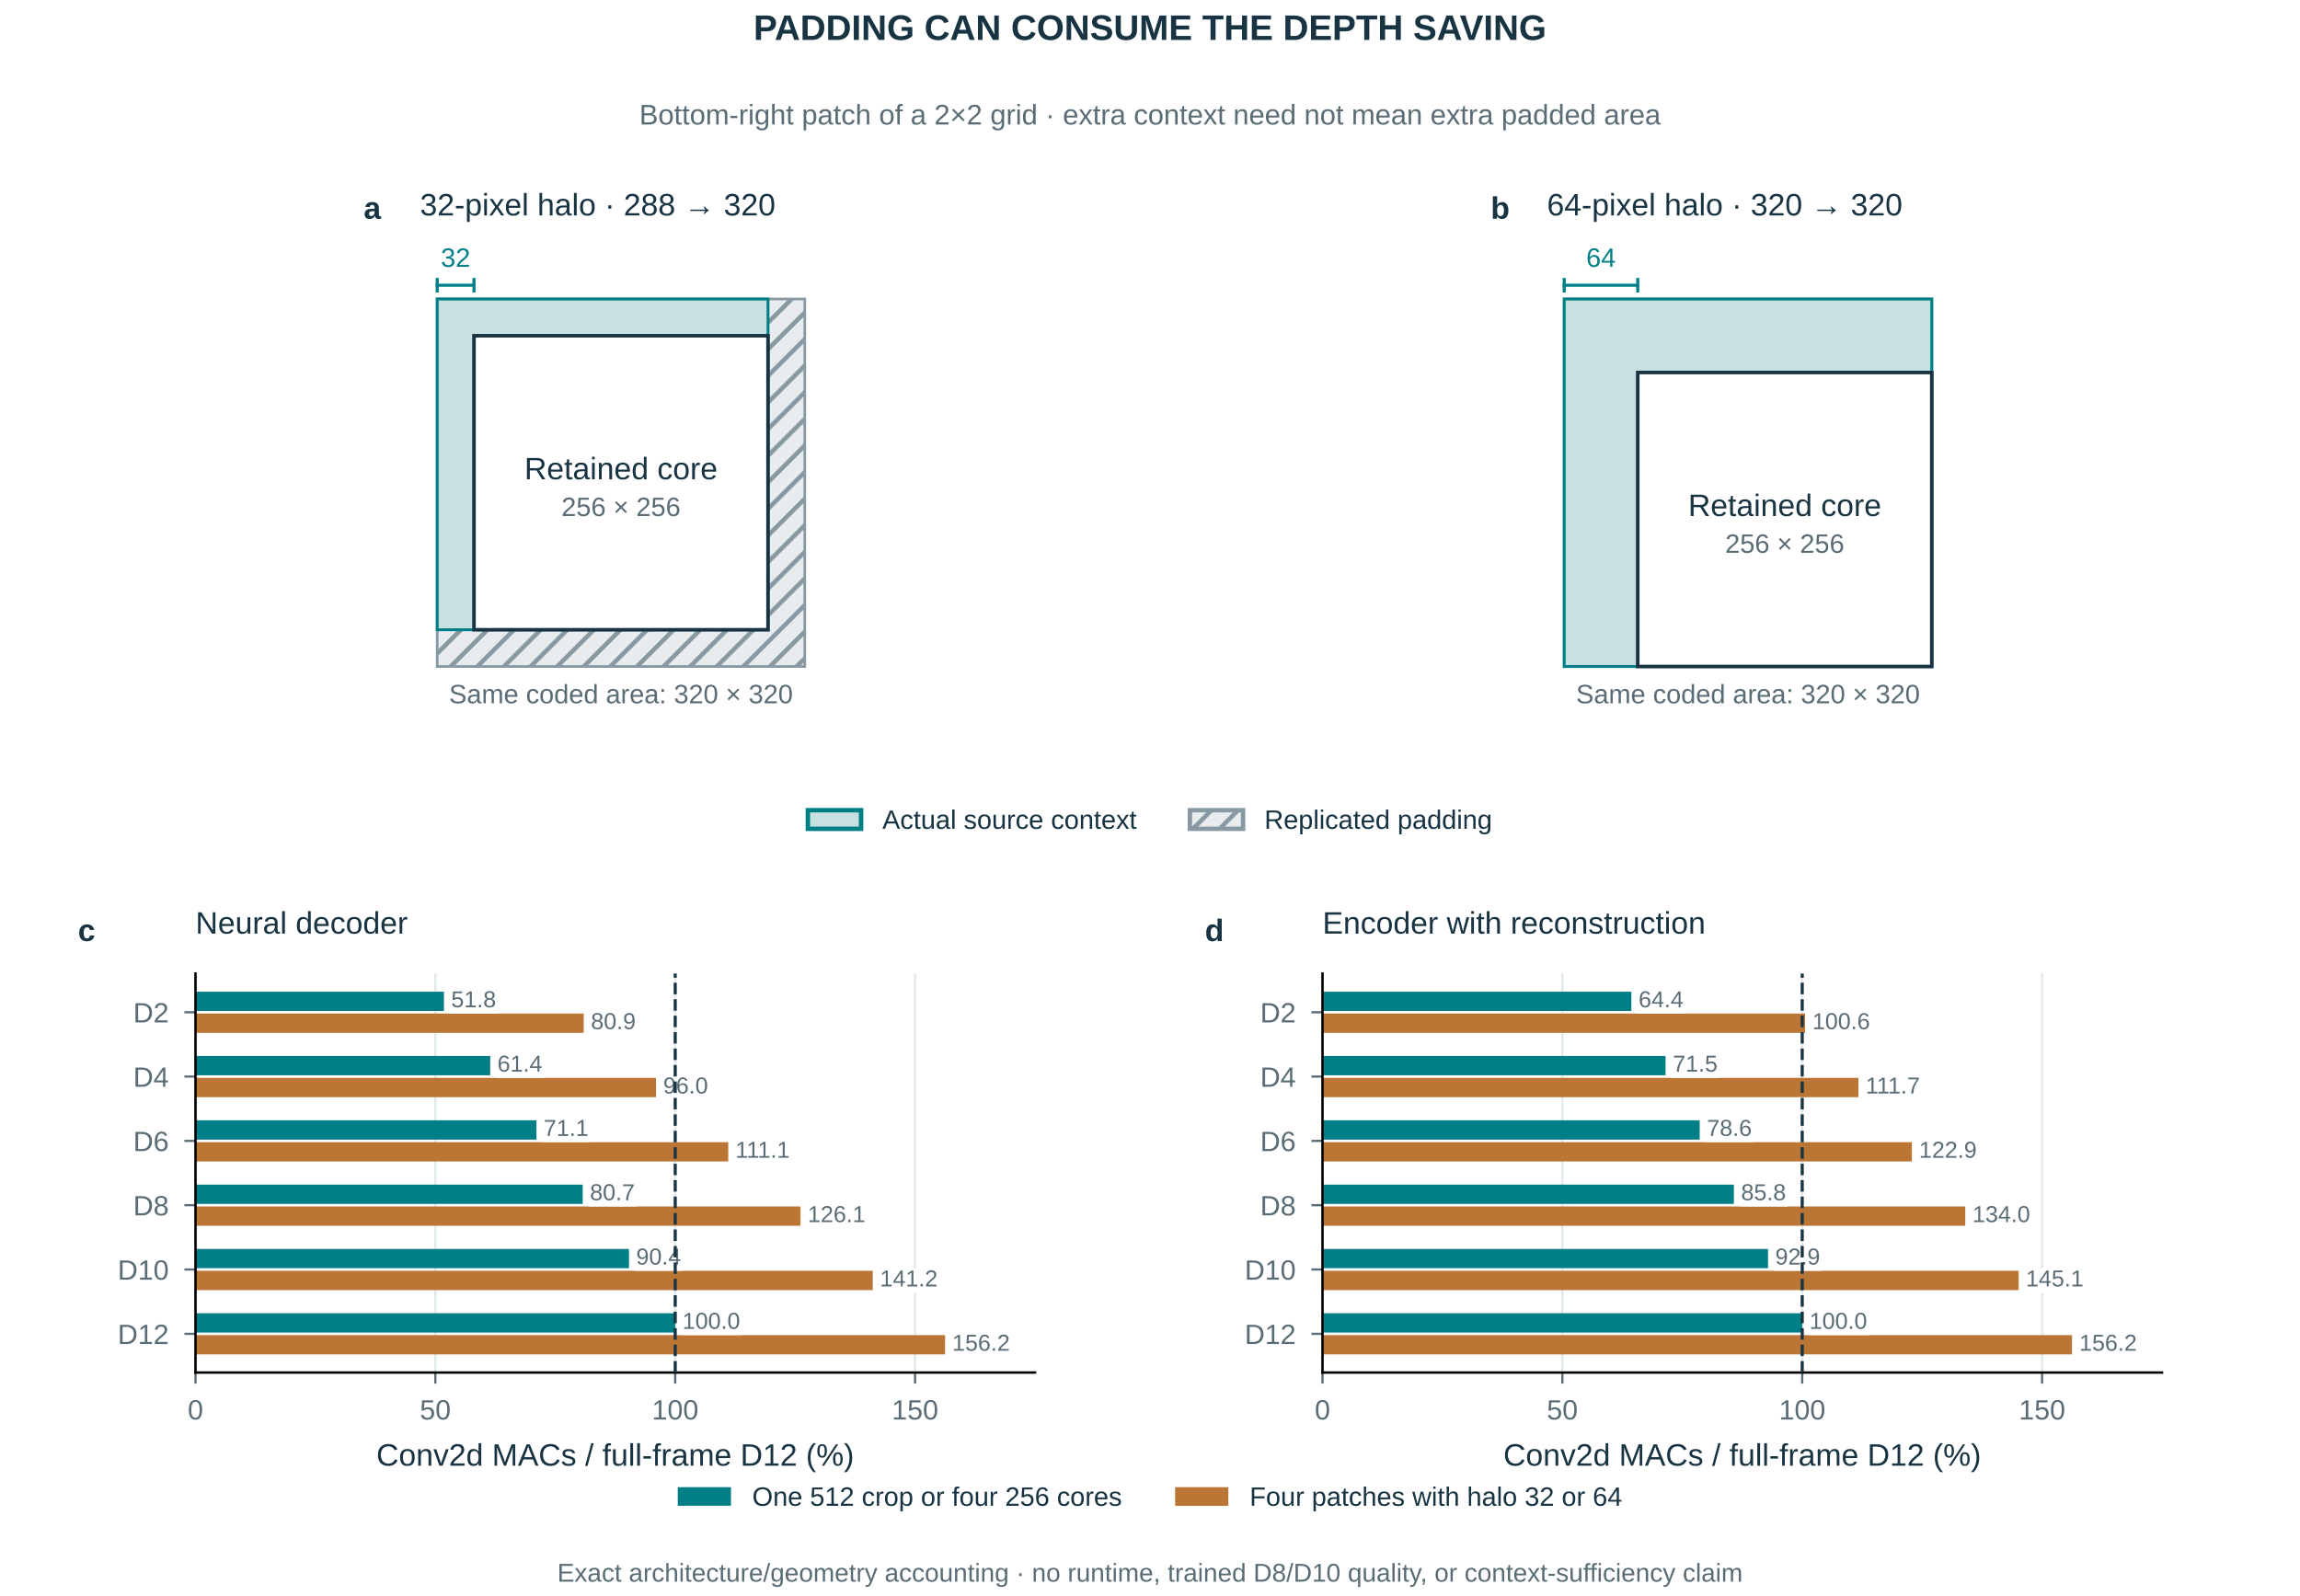
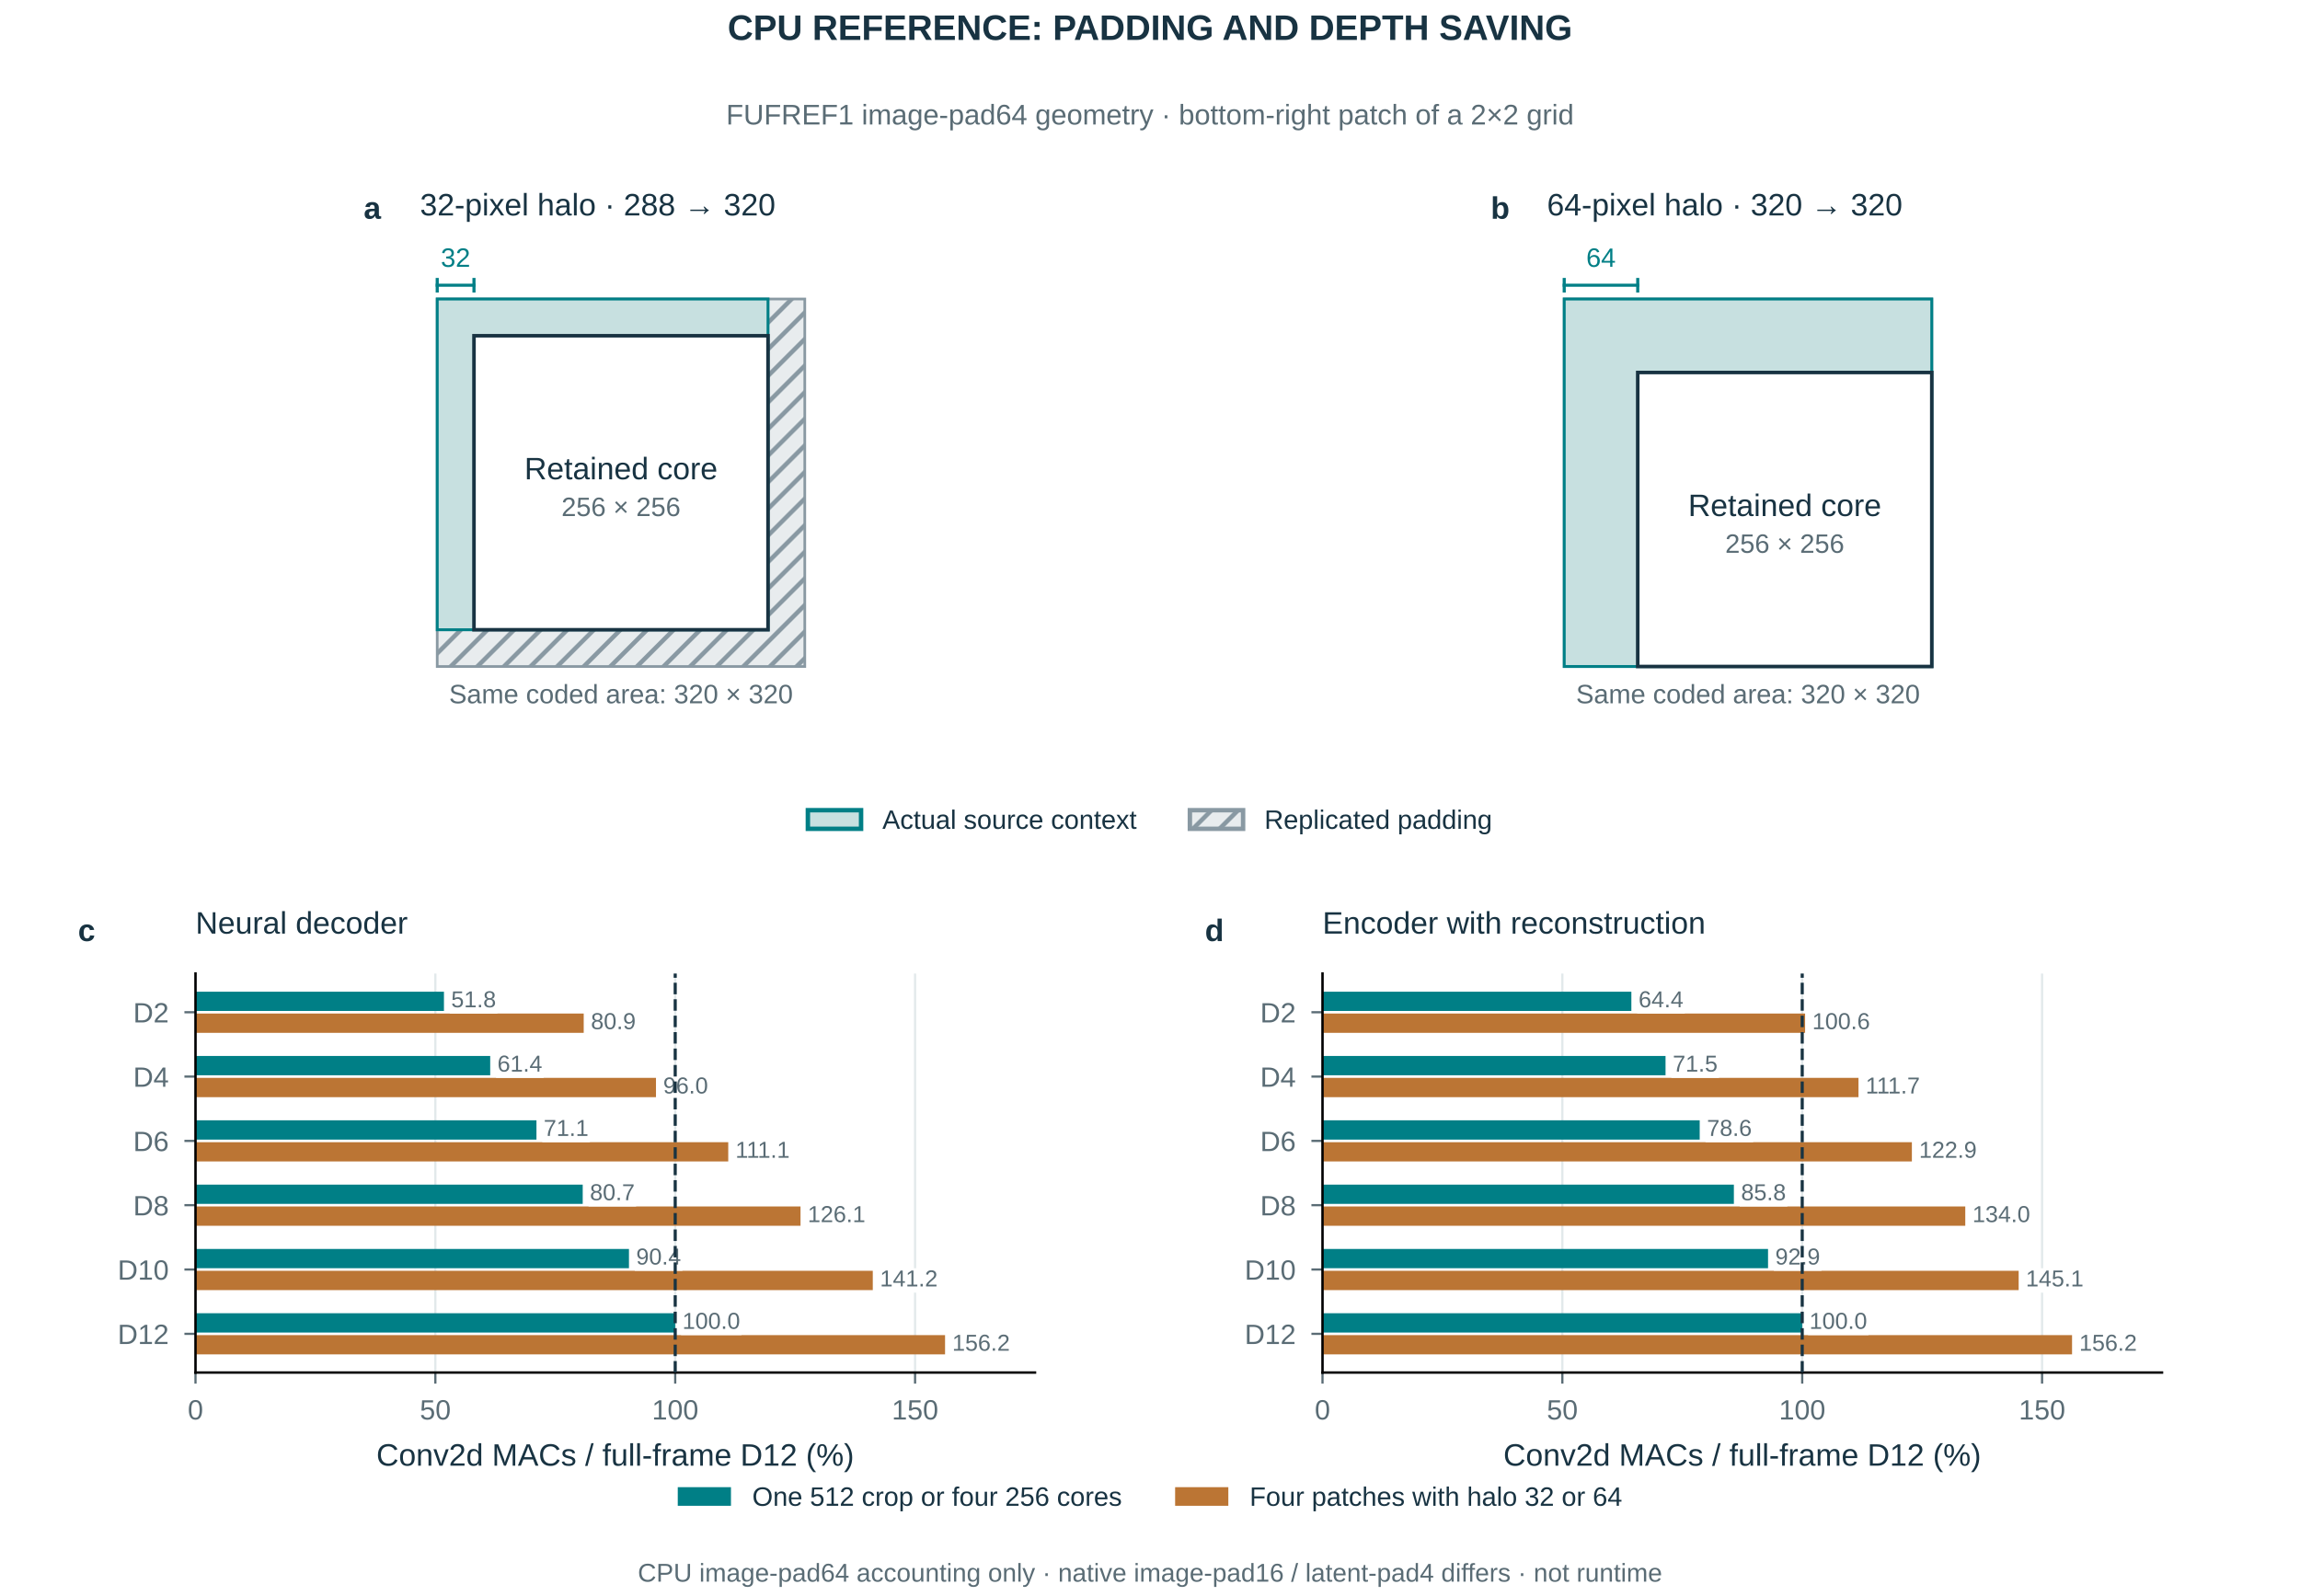
<svg xmlns="http://www.w3.org/2000/svg" xmlns:xlink="http://www.w3.org/1999/xlink" width="518.74pt" height="360pt" viewBox="0 0 518.74 360" version="1.1">
  <defs>
    <style type="text/css">*{stroke-linejoin: round; stroke-linecap: butt}</style>
  </defs>
  <g id="figure_1">
    <g id="patch_1">
      <path d="M 0 360 L 518.74 360 L 518.74 0 L 0 0 z " style="fill: #ffffff" />
    </g>
    <g id="axes_1">
      <g id="patch_2">
        <path d="M 98.611 67.444 L 181.509 67.444 L 181.509 150.342 L 98.611 150.342 z " clip-path="url(#p739fbbf6c6)" style="fill: url(#h8e0ab46261); stroke: #8999a3; stroke-width: 0.6; stroke-linejoin: miter" />
      </g>
      <g id="patch_3">
        <path d="M 98.611 67.444 L 173.219 67.444 L 173.219 142.053 L 98.611 142.053 z " clip-path="url(#p739fbbf6c6)" style="fill: #c7e0e0; stroke: #007f86; stroke-width: 0.65; stroke-linejoin: miter" />
      </g>
      <g id="patch_4">
        <path d="M 106.901 75.734 L 173.219 75.734 L 173.219 142.053 L 106.901 142.053 z " clip-path="url(#p739fbbf6c6)" style="fill: #ffffff; stroke: #183342; stroke-width: 0.8; stroke-linejoin: miter" />
      </g>
      <g id="line2d_1">
        <path d="M 98.611 64.335 L 106.901 64.335 " clip-path="url(#p739fbbf6c6)" style="fill: none; stroke: #007f86; stroke-width: 0.7; stroke-linecap: square" />
      </g>
      <g id="line2d_2">
        <path d="M 98.611 63.04 L 98.611 65.631 " clip-path="url(#p739fbbf6c6)" style="fill: none; stroke: #007f86; stroke-width: 0.7; stroke-linecap: square" />
      </g>
      <g id="line2d_3">
        <path d="M 106.901 63.04 L 106.901 65.631 " clip-path="url(#p739fbbf6c6)" style="fill: none; stroke: #007f86; stroke-width: 0.7; stroke-linecap: square" />
      </g>
      <g id="text_1">
        <text style="font-weight: 700; font-size: 7px; font-family: 'Liberation Sans'; text-anchor: start; fill: #183342" x="82.031" y="49.341" transform="rotate(-0 82.03106 49.34085)">a</text>
      </g>
      <g id="text_2">
        <text style="font-size: 7px; font-family: 'Liberation Sans'; text-anchor: middle; fill: #183342" x="140.06" y="108.114" transform="rotate(-0 140.0598 108.1143)">Retained core</text>
      </g>
      <g id="text_3">
        <text style="font-size: 6px; font-family: 'Liberation Sans'; text-anchor: middle; fill: #5a6c75" x="140.06" y="116.404" transform="rotate(-0 140.0598 116.4043)">256 × 256</text>
      </g>
      <g id="text_4">
        <text style="font-size: 6px; font-family: 'Liberation Sans'; text-anchor: middle; fill: #007f86" x="102.756" y="60.191" transform="rotate(-0 102.7556 60.19057)">32</text>
      </g>
      <g id="text_5">
        <text style="font-size: 6px; font-family: 'Liberation Sans'; text-anchor: middle; fill: #5a6c75" x="140.06" y="158.632" transform="rotate(-0 140.0598 158.6323)">Same coded area: 320 × 320</text>
      </g>
      <g id="text_6">
        <text style="font-size: 7px; font-family: 'Liberation Sans'; text-anchor: start; fill: #183342" x="94.725" y="48.6" transform="rotate(-0 94.72486 48.6)">32-pixel halo · 288 → 320</text>
      </g>
    </g>
    <g id="axes_2">
      <g id="patch_5">
        <path d="M 352.793 67.444 L 435.692 67.444 L 435.692 150.342 L 352.793 150.342 z " clip-path="url(#p54e9cb7dd2)" style="fill: url(#h8e0ab46261); stroke: #8999a3; stroke-width: 0.6; stroke-linejoin: miter" />
      </g>
      <g id="patch_6">
        <path d="M 352.793 67.444 L 435.692 67.444 L 435.692 150.342 L 352.793 150.342 z " clip-path="url(#p54e9cb7dd2)" style="fill: #c7e0e0; stroke: #007f86; stroke-width: 0.65; stroke-linejoin: miter" />
      </g>
      <g id="patch_7">
        <path d="M 369.373 84.024 L 435.692 84.024 L 435.692 150.342 L 369.373 150.342 z " clip-path="url(#p54e9cb7dd2)" style="fill: #ffffff; stroke: #183342; stroke-width: 0.8; stroke-linejoin: miter" />
      </g>
      <g id="line2d_4">
        <path d="M 352.793 64.335 L 369.373 64.335 " clip-path="url(#p54e9cb7dd2)" style="fill: none; stroke: #007f86; stroke-width: 0.7; stroke-linecap: square" />
      </g>
      <g id="line2d_5">
        <path d="M 352.793 63.04 L 352.793 65.631 " clip-path="url(#p54e9cb7dd2)" style="fill: none; stroke: #007f86; stroke-width: 0.7; stroke-linecap: square" />
      </g>
      <g id="line2d_6">
        <path d="M 369.373 63.04 L 369.373 65.631 " clip-path="url(#p54e9cb7dd2)" style="fill: none; stroke: #007f86; stroke-width: 0.7; stroke-linecap: square" />
      </g>
      <g id="text_7">
        <text style="font-weight: 700; font-size: 7px; font-family: 'Liberation Sans'; text-anchor: start; fill: #183342" x="336.214" y="49.341" transform="rotate(-0 336.2137 49.34085)">b</text>
      </g>
      <g id="text_8">
        <text style="font-size: 7px; font-family: 'Liberation Sans'; text-anchor: middle; fill: #183342" x="402.532" y="116.404" transform="rotate(-0 402.5323 116.4041)">Retained core</text>
      </g>
      <g id="text_9">
        <text style="font-size: 6px; font-family: 'Liberation Sans'; text-anchor: middle; fill: #5a6c75" x="402.532" y="124.694" transform="rotate(-0 402.5323 124.6942)">256 × 256</text>
      </g>
      <g id="text_10">
        <text style="font-size: 6px; font-family: 'Liberation Sans'; text-anchor: middle; fill: #007f86" x="361.083" y="60.191" transform="rotate(-0 361.0832 60.19057)">64</text>
      </g>
      <g id="text_11">
        <text style="font-size: 6px; font-family: 'Liberation Sans'; text-anchor: middle; fill: #5a6c75" x="394.243" y="158.632" transform="rotate(-0 394.2425 158.6323)">Same coded area: 320 × 320</text>
      </g>
      <g id="text_12">
        <text style="font-size: 7px; font-family: 'Liberation Sans'; text-anchor: start; fill: #183342" x="348.908" y="48.6" transform="rotate(-0 348.9075 48.6)">64-pixel halo · 320 → 320</text>
      </g>
    </g>
    <g id="axes_3">
      <g id="patch_8">
        <path d="M 44.093 309.6 L 233.433 309.6 L 233.433 219.6 L 44.093 219.6 z " style="fill: #ffffff" />
      </g>
      <g id="matplotlib.axis_1">
        <g id="xtick_1">
          <g id="line2d_7">
            <path d="M 44.093 309.6 L 44.093 219.6 " clip-path="url(#p0796a807f1)" style="fill: none; stroke: #e2e9eb; stroke-width: 0.5; stroke-linecap: square" />
          </g>
          <g id="line2d_8">
            <defs>
              <path id="m8a3f5a587e" d="M 0 0 L 0 2.5 " style="stroke: #5a6c75; stroke-width: 0.5" />
            </defs>
            <g>
              <use xlink:href="#m8a3f5a587e" x="44.093" y="309.6" style="fill: #5a6c75; stroke: #5a6c75; stroke-width: 0.5" />
            </g>
          </g>
          <g id="text_13">
            <text style="font-size: 6.3px; font-family: 'Liberation Sans'; text-anchor: middle; fill: #5a6c75" x="44.093" y="320.187" transform="rotate(-0 44.09291 320.1866)">0</text>
          </g>
        </g>
        <g id="xtick_2">
          <g id="line2d_9">
            <path d="M 98.19 309.6 L 98.19 219.6 " clip-path="url(#p0796a807f1)" style="fill: none; stroke: #e2e9eb; stroke-width: 0.5; stroke-linecap: square" />
          </g>
          <g id="line2d_10">
            <g>
              <use xlink:href="#m8a3f5a587e" x="98.19" y="309.6" style="fill: #5a6c75; stroke: #5a6c75; stroke-width: 0.5" />
            </g>
          </g>
          <g id="text_14">
            <text style="font-size: 6.3px; font-family: 'Liberation Sans'; text-anchor: middle; fill: #5a6c75" x="98.19" y="320.187" transform="rotate(-0 98.1901 320.1866)">50</text>
          </g>
        </g>
        <g id="xtick_3">
          <g id="line2d_11">
            <path d="M 152.287 309.6 L 152.287 219.6 " clip-path="url(#p0796a807f1)" style="fill: none; stroke: #e2e9eb; stroke-width: 0.5; stroke-linecap: square" />
          </g>
          <g id="line2d_12">
            <g>
              <use xlink:href="#m8a3f5a587e" x="152.287" y="309.6" style="fill: #5a6c75; stroke: #5a6c75; stroke-width: 0.5" />
            </g>
          </g>
          <g id="text_15">
            <text style="font-size: 6.3px; font-family: 'Liberation Sans'; text-anchor: middle; fill: #5a6c75" x="152.287" y="320.187" transform="rotate(-0 152.2873 320.1866)">100</text>
          </g>
        </g>
        <g id="xtick_4">
          <g id="line2d_13">
            <path d="M 206.384 309.6 L 206.384 219.6 " clip-path="url(#p0796a807f1)" style="fill: none; stroke: #e2e9eb; stroke-width: 0.5; stroke-linecap: square" />
          </g>
          <g id="line2d_14">
            <g>
              <use xlink:href="#m8a3f5a587e" x="206.384" y="309.6" style="fill: #5a6c75; stroke: #5a6c75; stroke-width: 0.5" />
            </g>
          </g>
          <g id="text_16">
            <text style="font-size: 6.3px; font-family: 'Liberation Sans'; text-anchor: middle; fill: #5a6c75" x="206.384" y="320.187" transform="rotate(-0 206.3845 320.1866)">150</text>
          </g>
        </g>
        <g id="text_17">
          <text style="font-size: 7px; font-family: 'Liberation Sans'; text-anchor: middle; fill: #183342" x="138.763" y="330.609" transform="rotate(-0 138.763 330.6086)">Conv2d MACs / full-frame D12 (%)</text>
        </g>
      </g>
      <g id="matplotlib.axis_2">
        <g id="ytick_1">
          <g id="line2d_15">
            <defs>
              <path id="ma001f9b098" d="M 0 0 L -2.5 0 " style="stroke: #5a6c75; stroke-width: 0.5" />
            </defs>
            <g>
              <use xlink:href="#ma001f9b098" x="44.093" y="228.333" style="fill: #5a6c75; stroke: #5a6c75; stroke-width: 0.5" />
            </g>
          </g>
          <g id="text_18">
            <text style="font-size: 6.3px; font-family: 'Liberation Sans'; text-anchor: end; fill: #5a6c75" x="38.093" y="230.626" transform="rotate(-0 38.09291 230.6264)">D2</text>
          </g>
        </g>
        <g id="ytick_2">
          <g id="line2d_16">
            <g>
              <use xlink:href="#ma001f9b098" x="44.093" y="242.84" style="fill: #5a6c75; stroke: #5a6c75; stroke-width: 0.5" />
            </g>
          </g>
          <g id="text_19">
            <text style="font-size: 6.3px; font-family: 'Liberation Sans'; text-anchor: end; fill: #5a6c75" x="38.093" y="245.133" transform="rotate(-0 38.09291 245.1331)">D4</text>
          </g>
        </g>
        <g id="ytick_3">
          <g id="line2d_17">
            <g>
              <use xlink:href="#ma001f9b098" x="44.093" y="257.347" style="fill: #5a6c75; stroke: #5a6c75; stroke-width: 0.5" />
            </g>
          </g>
          <g id="text_20">
            <text style="font-size: 6.3px; font-family: 'Liberation Sans'; text-anchor: end; fill: #5a6c75" x="38.093" y="259.64" transform="rotate(-0 38.09291 259.6399)">D6</text>
          </g>
        </g>
        <g id="ytick_4">
          <g id="line2d_18">
            <g>
              <use xlink:href="#ma001f9b098" x="44.093" y="271.853" style="fill: #5a6c75; stroke: #5a6c75; stroke-width: 0.5" />
            </g>
          </g>
          <g id="text_21">
            <text style="font-size: 6.3px; font-family: 'Liberation Sans'; text-anchor: end; fill: #5a6c75" x="38.093" y="274.147" transform="rotate(-0 38.09291 274.1467)">D8</text>
          </g>
        </g>
        <g id="ytick_5">
          <g id="line2d_19">
            <g>
              <use xlink:href="#ma001f9b098" x="44.093" y="286.36" style="fill: #5a6c75; stroke: #5a6c75; stroke-width: 0.5" />
            </g>
          </g>
          <g id="text_22">
            <text style="font-size: 6.3px; font-family: 'Liberation Sans'; text-anchor: end; fill: #5a6c75" x="38.093" y="288.653" transform="rotate(-0 38.09291 288.6534)">D10</text>
          </g>
        </g>
        <g id="ytick_6">
          <g id="line2d_20">
            <g>
              <use xlink:href="#ma001f9b098" x="44.093" y="300.867" style="fill: #5a6c75; stroke: #5a6c75; stroke-width: 0.5" />
            </g>
          </g>
          <g id="text_23">
            <text style="font-size: 6.3px; font-family: 'Liberation Sans'; text-anchor: end; fill: #5a6c75" x="38.093" y="303.16" transform="rotate(-0 38.09291 303.1602)">D12</text>
          </g>
        </g>
      </g>
      <g id="patch_9">
        <path d="M 44.093 223.691 L 100.129 223.691 L 100.129 228.043 L 44.093 228.043 z " clip-path="url(#p0796a807f1)" style="fill: #007f86" />
      </g>
      <g id="patch_10">
        <path d="M 44.093 238.198 L 110.561 238.198 L 110.561 242.55 L 44.093 242.55 z " clip-path="url(#p0796a807f1)" style="fill: #007f86" />
      </g>
      <g id="patch_11">
        <path d="M 44.093 252.704 L 120.992 252.704 L 120.992 257.056 L 44.093 257.056 z " clip-path="url(#p0796a807f1)" style="fill: #007f86" />
      </g>
      <g id="patch_12">
        <path d="M 44.093 267.211 L 131.424 267.211 L 131.424 271.563 L 44.093 271.563 z " clip-path="url(#p0796a807f1)" style="fill: #007f86" />
      </g>
      <g id="patch_13">
        <path d="M 44.093 281.718 L 141.856 281.718 L 141.856 286.07 L 44.093 286.07 z " clip-path="url(#p0796a807f1)" style="fill: #007f86" />
      </g>
      <g id="patch_14">
        <path d="M 44.093 296.225 L 152.287 296.225 L 152.287 300.577 L 44.093 300.577 z " clip-path="url(#p0796a807f1)" style="fill: #007f86" />
      </g>
      <g id="patch_15">
        <path d="M 44.093 228.623 L 131.649 228.623 L 131.649 232.975 L 44.093 232.975 z " clip-path="url(#p0796a807f1)" style="fill: #bb7534" />
      </g>
      <g id="patch_16">
        <path d="M 44.093 243.13 L 147.949 243.13 L 147.949 247.482 L 44.093 247.482 z " clip-path="url(#p0796a807f1)" style="fill: #bb7534" />
      </g>
      <g id="patch_17">
        <path d="M 44.093 257.637 L 164.248 257.637 L 164.248 261.989 L 44.093 261.989 z " clip-path="url(#p0796a807f1)" style="fill: #bb7534" />
      </g>
      <g id="patch_18">
        <path d="M 44.093 272.144 L 180.548 272.144 L 180.548 276.496 L 44.093 276.496 z " clip-path="url(#p0796a807f1)" style="fill: #bb7534" />
      </g>
      <g id="patch_19">
        <path d="M 44.093 286.65 L 196.847 286.65 L 196.847 291.002 L 44.093 291.002 z " clip-path="url(#p0796a807f1)" style="fill: #bb7534" />
      </g>
      <g id="patch_20">
        <path d="M 44.093 301.157 L 213.147 301.157 L 213.147 305.509 L 44.093 305.509 z " clip-path="url(#p0796a807f1)" style="fill: #bb7534" />
      </g>
      <g id="patch_21">
        <path d="M 44.093 309.6 L 44.093 219.6 " style="fill: none; stroke: #000000; stroke-width: 0.55; stroke-linejoin: miter; stroke-linecap: square" />
      </g>
      <g id="patch_22">
        <path d="M 44.093 309.6 L 233.433 309.6 " style="fill: none; stroke: #000000; stroke-width: 0.55; stroke-linejoin: miter; stroke-linecap: square" />
      </g>
      <g id="text_24">
        <text style="font-weight: 700; font-size: 7px; font-family: 'Liberation Sans'; text-anchor: start; fill: #183342" x="17.585" y="212.277" transform="rotate(-0 17.58529 212.2769)">c</text>
      </g>
      <g id="text_25">
        <g id="patch_23">
          <path d="M 101.44 228.619 L 112.183 228.619 L 112.183 223.115 L 101.44 223.115 z " style="fill: #ffffff" />
        </g>
        <text style="font-size: 5.2px; font-family: 'Liberation Sans'; text-anchor: start; fill: #5a6c75" x="101.752" y="227.213" transform="rotate(-0 101.7517 227.2126)">51.8</text>
      </g>
      <g id="text_26">
        <g id="patch_24">
          <path d="M 111.871 243.126 L 122.615 243.126 L 122.615 237.622 L 111.871 237.622 z " style="fill: #ffffff" />
        </g>
        <text style="font-size: 5.2px; font-family: 'Liberation Sans'; text-anchor: start; fill: #5a6c75" x="112.183" y="241.719" transform="rotate(-0 112.1834 241.7194)">61.4</text>
      </g>
      <g id="text_27">
        <g id="patch_25">
          <path d="M 122.303 257.633 L 133.047 257.633 L 133.047 252.128 L 122.303 252.128 z " style="fill: #ffffff" />
        </g>
        <text style="font-size: 5.2px; font-family: 'Liberation Sans'; text-anchor: start; fill: #5a6c75" x="122.615" y="256.226" transform="rotate(-0 122.6151 256.2262)">71.1</text>
      </g>
      <g id="text_28">
        <g id="patch_26">
          <path d="M 132.735 272.139 L 143.479 272.139 L 143.479 266.635 L 132.735 266.635 z " style="fill: #ffffff" />
        </g>
        <text style="font-size: 5.2px; font-family: 'Liberation Sans'; text-anchor: start; fill: #5a6c75" x="133.047" y="270.733" transform="rotate(-0 133.0468 270.7329)">80.7</text>
      </g>
      <g id="text_29">
        <g id="patch_27">
          <path d="M 143.167 286.646 L 153.91 286.646 L 153.91 281.142 L 143.167 281.142 z " style="fill: #ffffff" />
        </g>
        <text style="font-size: 5.2px; font-family: 'Liberation Sans'; text-anchor: start; fill: #5a6c75" x="143.479" y="285.24" transform="rotate(-0 143.4785 285.2397)">90.4</text>
      </g>
      <g id="text_30">
        <g id="patch_28">
          <path d="M 153.598 301.153 L 167.234 301.153 L 167.234 295.649 L 153.598 295.649 z " style="fill: #ffffff" />
        </g>
        <text style="font-size: 5.2px; font-family: 'Liberation Sans'; text-anchor: start; fill: #5a6c75" x="153.91" y="299.746" transform="rotate(-0 153.9102 299.7465)">100.0</text>
      </g>
      <g id="text_31">
        <g id="patch_29">
          <path d="M 132.96 233.551 L 143.704 233.551 L 143.704 228.047 L 132.96 228.047 z " style="fill: #ffffff" />
        </g>
        <text style="font-size: 5.2px; font-family: 'Liberation Sans'; text-anchor: start; fill: #5a6c75" x="133.272" y="232.145" transform="rotate(-0 133.2719 232.1449)">80.9</text>
      </g>
      <g id="text_32">
        <g id="patch_30">
          <path d="M 149.259 248.058 L 160.003 248.058 L 160.003 242.554 L 149.259 242.554 z " style="fill: #ffffff" />
        </g>
        <text style="font-size: 5.2px; font-family: 'Liberation Sans'; text-anchor: start; fill: #5a6c75" x="149.571" y="246.652" transform="rotate(-0 149.5715 246.6517)">96.0</text>
      </g>
      <g id="text_33">
        <g id="patch_31">
          <path d="M 165.559 262.565 L 178.422 262.565 L 178.422 257.061 L 165.559 257.061 z " style="fill: #ffffff" />
        </g>
        <text style="font-size: 5.2px; font-family: 'Liberation Sans'; text-anchor: start; fill: #5a6c75" x="165.871" y="261.158" transform="rotate(-0 165.871 261.1585)">111.1</text>
      </g>
      <g id="text_34">
        <g id="patch_32">
          <path d="M 181.858 277.072 L 195.494 277.072 L 195.494 271.567 L 181.858 271.567 z " style="fill: #ffffff" />
        </g>
        <text style="font-size: 5.2px; font-family: 'Liberation Sans'; text-anchor: start; fill: #5a6c75" x="182.17" y="275.665" transform="rotate(-0 182.1705 275.6652)">126.1</text>
      </g>
      <g id="text_35">
        <g id="patch_33">
          <path d="M 198.158 291.578 L 211.793 291.578 L 211.793 286.074 L 198.158 286.074 z " style="fill: #ffffff" />
        </g>
        <text style="font-size: 5.2px; font-family: 'Liberation Sans'; text-anchor: start; fill: #5a6c75" x="198.47" y="290.172" transform="rotate(-0 198.47 290.172)">141.2</text>
      </g>
      <g id="text_36">
        <g id="patch_34">
          <path d="M 214.458 306.085 L 228.093 306.085 L 228.093 300.581 L 214.458 300.581 z " style="fill: #ffffff" />
        </g>
        <text style="font-size: 5.2px; font-family: 'Liberation Sans'; text-anchor: start; fill: #5a6c75" x="214.77" y="304.679" transform="rotate(-0 214.7695 304.6788)">156.2</text>
      </g>
      <g id="line2d_21">
        <path d="M 152.287 309.6 L 152.287 219.6 " clip-path="url(#p0796a807f1)" style="fill: none; stroke-dasharray: 2.59,1.12; stroke-dashoffset: 0; stroke: #183342; stroke-width: 0.7" />
      </g>
      <g id="text_37">
        <text style="font-size: 7px; font-family: 'Liberation Sans'; text-anchor: start; fill: #183342" x="44.093" y="210.6" transform="rotate(-0 44.09291 210.6)">Neural decoder</text>
      </g>
    </g>
    <g id="axes_4">
      <g id="patch_35">
        <path d="M 298.276 309.6 L 487.616 309.6 L 487.616 219.6 L 298.276 219.6 z " style="fill: #ffffff" />
      </g>
      <g id="matplotlib.axis_3">
        <g id="xtick_5">
          <g id="line2d_22">
            <path d="M 298.276 309.6 L 298.276 219.6 " clip-path="url(#pbbcb28f444)" style="fill: none; stroke: #e2e9eb; stroke-width: 0.5; stroke-linecap: square" />
          </g>
          <g id="line2d_23">
            <g>
              <use xlink:href="#m8a3f5a587e" x="298.276" y="309.6" style="fill: #5a6c75; stroke: #5a6c75; stroke-width: 0.5" />
            </g>
          </g>
          <g id="text_38">
            <text style="font-size: 6.3px; font-family: 'Liberation Sans'; text-anchor: middle; fill: #5a6c75" x="298.276" y="320.187" transform="rotate(-0 298.2756 320.1866)">0</text>
          </g>
        </g>
        <g id="xtick_6">
          <g id="line2d_24">
            <path d="M 352.373 309.6 L 352.373 219.6 " clip-path="url(#pbbcb28f444)" style="fill: none; stroke: #e2e9eb; stroke-width: 0.5; stroke-linecap: square" />
          </g>
          <g id="line2d_25">
            <g>
              <use xlink:href="#m8a3f5a587e" x="352.373" y="309.6" style="fill: #5a6c75; stroke: #5a6c75; stroke-width: 0.5" />
            </g>
          </g>
          <g id="text_39">
            <text style="font-size: 6.3px; font-family: 'Liberation Sans'; text-anchor: middle; fill: #5a6c75" x="352.373" y="320.187" transform="rotate(-0 352.3728 320.1866)">50</text>
          </g>
        </g>
        <g id="xtick_7">
          <g id="line2d_26">
            <path d="M 406.47 309.6 L 406.47 219.6 " clip-path="url(#pbbcb28f444)" style="fill: none; stroke: #e2e9eb; stroke-width: 0.5; stroke-linecap: square" />
          </g>
          <g id="line2d_27">
            <g>
              <use xlink:href="#m8a3f5a587e" x="406.47" y="309.6" style="fill: #5a6c75; stroke: #5a6c75; stroke-width: 0.5" />
            </g>
          </g>
          <g id="text_40">
            <text style="font-size: 6.3px; font-family: 'Liberation Sans'; text-anchor: middle; fill: #5a6c75" x="406.47" y="320.187" transform="rotate(-0 406.47 320.1866)">100</text>
          </g>
        </g>
        <g id="xtick_8">
          <g id="line2d_28">
            <path d="M 460.567 309.6 L 460.567 219.6 " clip-path="url(#pbbcb28f444)" style="fill: none; stroke: #e2e9eb; stroke-width: 0.5; stroke-linecap: square" />
          </g>
          <g id="line2d_29">
            <g>
              <use xlink:href="#m8a3f5a587e" x="460.567" y="309.6" style="fill: #5a6c75; stroke: #5a6c75; stroke-width: 0.5" />
            </g>
          </g>
          <g id="text_41">
            <text style="font-size: 6.3px; font-family: 'Liberation Sans'; text-anchor: middle; fill: #5a6c75" x="460.567" y="320.187" transform="rotate(-0 460.5672 320.1866)">150</text>
          </g>
        </g>
        <g id="text_42">
          <text style="font-size: 7px; font-family: 'Liberation Sans'; text-anchor: middle; fill: #183342" x="392.946" y="330.609" transform="rotate(-0 392.9457 330.6086)">Conv2d MACs / full-frame D12 (%)</text>
        </g>
      </g>
      <g id="matplotlib.axis_4">
        <g id="ytick_7">
          <g id="line2d_30">
            <g>
              <use xlink:href="#ma001f9b098" x="298.276" y="228.333" style="fill: #5a6c75; stroke: #5a6c75; stroke-width: 0.5" />
            </g>
          </g>
          <g id="text_43">
            <text style="font-size: 6.3px; font-family: 'Liberation Sans'; text-anchor: end; fill: #5a6c75" x="292.276" y="230.626" transform="rotate(-0 292.2756 230.6264)">D2</text>
          </g>
        </g>
        <g id="ytick_8">
          <g id="line2d_31">
            <g>
              <use xlink:href="#ma001f9b098" x="298.276" y="242.84" style="fill: #5a6c75; stroke: #5a6c75; stroke-width: 0.5" />
            </g>
          </g>
          <g id="text_44">
            <text style="font-size: 6.3px; font-family: 'Liberation Sans'; text-anchor: end; fill: #5a6c75" x="292.276" y="245.133" transform="rotate(-0 292.2756 245.1331)">D4</text>
          </g>
        </g>
        <g id="ytick_9">
          <g id="line2d_32">
            <g>
              <use xlink:href="#ma001f9b098" x="298.276" y="257.347" style="fill: #5a6c75; stroke: #5a6c75; stroke-width: 0.5" />
            </g>
          </g>
          <g id="text_45">
            <text style="font-size: 6.3px; font-family: 'Liberation Sans'; text-anchor: end; fill: #5a6c75" x="292.276" y="259.64" transform="rotate(-0 292.2756 259.6399)">D6</text>
          </g>
        </g>
        <g id="ytick_10">
          <g id="line2d_33">
            <g>
              <use xlink:href="#ma001f9b098" x="298.276" y="271.853" style="fill: #5a6c75; stroke: #5a6c75; stroke-width: 0.5" />
            </g>
          </g>
          <g id="text_46">
            <text style="font-size: 6.3px; font-family: 'Liberation Sans'; text-anchor: end; fill: #5a6c75" x="292.276" y="274.147" transform="rotate(-0 292.2756 274.1467)">D8</text>
          </g>
        </g>
        <g id="ytick_11">
          <g id="line2d_34">
            <g>
              <use xlink:href="#ma001f9b098" x="298.276" y="286.36" style="fill: #5a6c75; stroke: #5a6c75; stroke-width: 0.5" />
            </g>
          </g>
          <g id="text_47">
            <text style="font-size: 6.3px; font-family: 'Liberation Sans'; text-anchor: end; fill: #5a6c75" x="292.276" y="288.653" transform="rotate(-0 292.2756 288.6534)">D10</text>
          </g>
        </g>
        <g id="ytick_12">
          <g id="line2d_35">
            <g>
              <use xlink:href="#ma001f9b098" x="298.276" y="300.867" style="fill: #5a6c75; stroke: #5a6c75; stroke-width: 0.5" />
            </g>
          </g>
          <g id="text_48">
            <text style="font-size: 6.3px; font-family: 'Liberation Sans'; text-anchor: end; fill: #5a6c75" x="292.276" y="303.16" transform="rotate(-0 292.2756 303.1602)">D12</text>
          </g>
        </g>
      </g>
      <g id="patch_36">
        <path d="M 298.276 223.691 L 367.936 223.691 L 367.936 228.043 L 298.276 228.043 z " clip-path="url(#pbbcb28f444)" style="fill: #007f86" />
      </g>
      <g id="patch_37">
        <path d="M 298.276 238.198 L 375.643 238.198 L 375.643 242.55 L 298.276 242.55 z " clip-path="url(#pbbcb28f444)" style="fill: #007f86" />
      </g>
      <g id="patch_38">
        <path d="M 298.276 252.704 L 383.35 252.704 L 383.35 257.056 L 298.276 257.056 z " clip-path="url(#pbbcb28f444)" style="fill: #007f86" />
      </g>
      <g id="patch_39">
        <path d="M 298.276 267.211 L 391.056 267.211 L 391.056 271.563 L 298.276 271.563 z " clip-path="url(#pbbcb28f444)" style="fill: #007f86" />
      </g>
      <g id="patch_40">
        <path d="M 298.276 281.718 L 398.763 281.718 L 398.763 286.07 L 298.276 286.07 z " clip-path="url(#pbbcb28f444)" style="fill: #007f86" />
      </g>
      <g id="patch_41">
        <path d="M 298.276 296.225 L 406.47 296.225 L 406.47 300.577 L 298.276 300.577 z " clip-path="url(#pbbcb28f444)" style="fill: #007f86" />
      </g>
      <g id="patch_42">
        <path d="M 298.276 228.623 L 407.12 228.623 L 407.12 232.975 L 298.276 232.975 z " clip-path="url(#pbbcb28f444)" style="fill: #bb7534" />
      </g>
      <g id="patch_43">
        <path d="M 298.276 243.13 L 419.162 243.13 L 419.162 247.482 L 298.276 247.482 z " clip-path="url(#pbbcb28f444)" style="fill: #bb7534" />
      </g>
      <g id="patch_44">
        <path d="M 298.276 257.637 L 431.204 257.637 L 431.204 261.989 L 298.276 261.989 z " clip-path="url(#pbbcb28f444)" style="fill: #bb7534" />
      </g>
      <g id="patch_45">
        <path d="M 298.276 272.144 L 443.246 272.144 L 443.246 276.496 L 298.276 276.496 z " clip-path="url(#pbbcb28f444)" style="fill: #bb7534" />
      </g>
      <g id="patch_46">
        <path d="M 298.276 286.65 L 455.287 286.65 L 455.287 291.002 L 298.276 291.002 z " clip-path="url(#pbbcb28f444)" style="fill: #bb7534" />
      </g>
      <g id="patch_47">
        <path d="M 298.276 301.157 L 467.329 301.157 L 467.329 305.509 L 298.276 305.509 z " clip-path="url(#pbbcb28f444)" style="fill: #bb7534" />
      </g>
      <g id="patch_48">
        <path d="M 298.276 309.6 L 298.276 219.6 " style="fill: none; stroke: #000000; stroke-width: 0.55; stroke-linejoin: miter; stroke-linecap: square" />
      </g>
      <g id="patch_49">
        <path d="M 298.276 309.6 L 487.616 309.6 " style="fill: none; stroke: #000000; stroke-width: 0.55; stroke-linejoin: miter; stroke-linecap: square" />
      </g>
      <g id="text_49">
        <text style="font-weight: 700; font-size: 7px; font-family: 'Liberation Sans'; text-anchor: start; fill: #183342" x="271.768" y="212.277" transform="rotate(-0 271.768 212.2769)">d</text>
      </g>
      <g id="text_50">
        <g id="patch_50">
          <path d="M 369.247 228.619 L 379.991 228.619 L 379.991 223.115 L 369.247 223.115 z " style="fill: #ffffff" />
        </g>
        <text style="font-size: 5.2px; font-family: 'Liberation Sans'; text-anchor: start; fill: #5a6c75" x="369.559" y="227.213" transform="rotate(-0 369.559 227.2126)">64.4</text>
      </g>
      <g id="text_51">
        <g id="patch_51">
          <path d="M 376.954 243.126 L 387.697 243.126 L 387.697 237.622 L 376.954 237.622 z " style="fill: #ffffff" />
        </g>
        <text style="font-size: 5.2px; font-family: 'Liberation Sans'; text-anchor: start; fill: #5a6c75" x="377.266" y="241.719" transform="rotate(-0 377.2658 241.7194)">71.5</text>
      </g>
      <g id="text_52">
        <g id="patch_52">
          <path d="M 384.661 257.633 L 395.404 257.633 L 395.404 252.128 L 384.661 252.128 z " style="fill: #ffffff" />
        </g>
        <text style="font-size: 5.2px; font-family: 'Liberation Sans'; text-anchor: start; fill: #5a6c75" x="384.973" y="256.226" transform="rotate(-0 384.9725 256.2262)">78.6</text>
      </g>
      <g id="text_53">
        <g id="patch_53">
          <path d="M 392.367 272.139 L 403.111 272.139 L 403.111 266.635 L 392.367 266.635 z " style="fill: #ffffff" />
        </g>
        <text style="font-size: 5.2px; font-family: 'Liberation Sans'; text-anchor: start; fill: #5a6c75" x="392.679" y="270.733" transform="rotate(-0 392.6793 270.7329)">85.8</text>
      </g>
      <g id="text_54">
        <g id="patch_54">
          <path d="M 400.074 286.646 L 410.818 286.646 L 410.818 281.142 L 400.074 281.142 z " style="fill: #ffffff" />
        </g>
        <text style="font-size: 5.2px; font-family: 'Liberation Sans'; text-anchor: start; fill: #5a6c75" x="400.386" y="285.24" transform="rotate(-0 400.3861 285.2397)">92.9</text>
      </g>
      <g id="text_55">
        <g id="patch_55">
          <path d="M 407.781 301.153 L 421.416 301.153 L 421.416 295.649 L 407.781 295.649 z " style="fill: #ffffff" />
        </g>
        <text style="font-size: 5.2px; font-family: 'Liberation Sans'; text-anchor: start; fill: #5a6c75" x="408.093" y="299.746" transform="rotate(-0 408.0929 299.7465)">100.0</text>
      </g>
      <g id="text_56">
        <g id="patch_56">
          <path d="M 408.431 233.551 L 422.066 233.551 L 422.066 228.047 L 408.431 228.047 z " style="fill: #ffffff" />
        </g>
        <text style="font-size: 5.2px; font-family: 'Liberation Sans'; text-anchor: start; fill: #5a6c75" x="408.743" y="232.145" transform="rotate(-0 408.743 232.1449)">100.6</text>
      </g>
      <g id="text_57">
        <g id="patch_57">
          <path d="M 420.473 248.058 L 433.336 248.058 L 433.336 242.554 L 420.473 242.554 z " style="fill: #ffffff" />
        </g>
        <text style="font-size: 5.2px; font-family: 'Liberation Sans'; text-anchor: start; fill: #5a6c75" x="420.785" y="246.652" transform="rotate(-0 420.7848 246.6517)">111.7</text>
      </g>
      <g id="text_58">
        <g id="patch_58">
          <path d="M 432.515 262.565 L 446.15 262.565 L 446.15 257.061 L 432.515 257.061 z " style="fill: #ffffff" />
        </g>
        <text style="font-size: 5.2px; font-family: 'Liberation Sans'; text-anchor: start; fill: #5a6c75" x="432.827" y="261.158" transform="rotate(-0 432.8267 261.1585)">122.9</text>
      </g>
      <g id="text_59">
        <g id="patch_59">
          <path d="M 444.557 277.072 L 458.192 277.072 L 458.192 271.567 L 444.557 271.567 z " style="fill: #ffffff" />
        </g>
        <text style="font-size: 5.2px; font-family: 'Liberation Sans'; text-anchor: start; fill: #5a6c75" x="444.869" y="275.665" transform="rotate(-0 444.8685 275.6652)">134.0</text>
      </g>
      <g id="text_60">
        <g id="patch_60">
          <path d="M 456.598 291.578 L 470.234 291.578 L 470.234 286.074 L 456.598 286.074 z " style="fill: #ffffff" />
        </g>
        <text style="font-size: 5.2px; font-family: 'Liberation Sans'; text-anchor: start; fill: #5a6c75" x="456.91" y="290.172" transform="rotate(-0 456.9104 290.172)">145.1</text>
      </g>
      <g id="text_61">
        <g id="patch_61">
          <path d="M 468.64 306.085 L 482.276 306.085 L 482.276 300.581 L 468.64 300.581 z " style="fill: #ffffff" />
        </g>
        <text style="font-size: 5.2px; font-family: 'Liberation Sans'; text-anchor: start; fill: #5a6c75" x="468.952" y="304.679" transform="rotate(-0 468.9522 304.6788)">156.2</text>
      </g>
      <g id="line2d_36">
        <path d="M 406.47 309.6 L 406.47 219.6 " clip-path="url(#pbbcb28f444)" style="fill: none; stroke-dasharray: 2.59,1.12; stroke-dashoffset: 0; stroke: #183342; stroke-width: 0.7" />
      </g>
      <g id="text_62">
        <text style="font-size: 7px; font-family: 'Liberation Sans'; text-anchor: start; fill: #183342" x="298.276" y="210.6" transform="rotate(-0 298.2756 210.6)">Encoder with reconstruction</text>
      </g>
    </g>
    <g id="text_63">
-       <text style="font-weight: 700; font-size: 8px; font-family: 'Liberation Sans'; text-anchor: middle; fill: #183342" x="259.37" y="9" transform="rotate(-0 259.3701 9)">PADDING CAN CONSUME THE DEPTH SAVING</text>
+       <text style="font-weight: 700; font-size: 8px; font-family: 'Liberation Sans'; text-anchor: middle; fill: #183342" x="259.37" y="9" transform="rotate(-0 259.3701 9)">CPU REFERENCE: PADDING AND DEPTH SAVING</text>
    </g>
    <g id="text_64">
-       <text style="font-size: 6.4px; font-family: 'Liberation Sans'; text-anchor: middle; fill: #5a6c75" x="259.37" y="28.08" transform="rotate(-0 259.3701 28.08)">Bottom-right patch of a 2×2 grid · extra context need not mean extra padded area</text>
+       <text style="font-size: 6.4px; font-family: 'Liberation Sans'; text-anchor: middle; fill: #5a6c75" x="259.37" y="28.08" transform="rotate(-0 259.3701 28.08)">FUFREF1 image-pad64 geometry · bottom-right patch of a 2×2 grid</text>
    </g>
    <g id="text_65">
-       <text style="font-size: 5.8px; font-family: 'Liberation Sans'; text-anchor: middle; fill: #5a6c75" x="259.37" y="356.76" transform="rotate(-0 259.3701 356.76)">Exact architecture/geometry accounting · no runtime, trained D8/D10 quality, or context-sufficiency claim</text>
+       <text style="font-size: 5.8px; font-family: 'Liberation Sans'; text-anchor: middle; fill: #5a6c75" x="259.37" y="356.76" transform="rotate(-0 259.3701 356.76)">CPU image-pad64 accounting only · native image-pad16 / latent-pad4 differs · not runtime</text>
    </g>
    <g id="legend_1">
      <g id="patch_62">
        <path d="M 182.206 186.953 L 194.206 186.953 L 194.206 182.753 L 182.206 182.753 z " style="fill: #c7e0e0; stroke: #007f86; stroke-linejoin: miter" />
      </g>
      <g id="text_66">
        <text style="font-size: 6px; font-family: 'Liberation Sans'; text-anchor: start; fill: #183342" x="199.006" y="186.953" transform="rotate(-0 199.0059 186.9527)">Actual source context</text>
      </g>
      <g id="patch_63">
        <path d="M 268.366 186.953 L 280.366 186.953 L 280.366 182.753 L 268.366 182.753 z " style="fill: url(#h8e0ab46261); stroke: #8999a3; stroke-linejoin: miter" />
      </g>
      <g id="text_67">
        <text style="font-size: 6px; font-family: 'Liberation Sans'; text-anchor: start; fill: #183342" x="285.166" y="186.953" transform="rotate(-0 285.1659 186.9527)">Replicated padding</text>
      </g>
    </g>
    <g id="legend_2">
      <g id="patch_64">
        <path d="M 152.861 339.657 L 164.861 339.657 L 164.861 335.457 L 152.861 335.457 z " style="fill: #007f86" />
      </g>
      <g id="text_68">
        <text style="font-size: 6px; font-family: 'Liberation Sans'; text-anchor: start; fill: #183342" x="169.661" y="339.657" transform="rotate(-0 169.6612 339.6573)">One 512 crop or four 256 cores</text>
      </g>
      <g id="patch_65">
        <path d="M 265.036 339.657 L 277.036 339.657 L 277.036 335.457 L 265.036 335.457 z " style="fill: #bb7534" />
      </g>
      <g id="text_69">
        <text style="font-size: 6px; font-family: 'Liberation Sans'; text-anchor: start; fill: #183342" x="281.836" y="339.657" transform="rotate(-0 281.8359 339.6573)">Four patches with halo 32 or 64</text>
      </g>
    </g>
  </g>
  <defs>
    <clipPath id="p739fbbf6c6">
      <rect x="94.725" y="57.6" width="90.67" height="104.4" />
    </clipPath>
    <clipPath id="p54e9cb7dd2">
      <rect x="348.908" y="57.6" width="90.67" height="104.4" />
    </clipPath>
    <clipPath id="p0796a807f1">
      <rect x="44.093" y="219.6" width="189.34" height="90" />
    </clipPath>
    <clipPath id="pbbcb28f444">
      <rect x="298.276" y="219.6" width="189.34" height="90" />
    </clipPath>
  </defs>
  <defs>
    <pattern id="h8e0ab46261" patternUnits="userSpaceOnUse" x="0" y="0" width="72" height="72">
      <rect x="0" y="0" width="73" height="73" fill="#e8ecee" />
      <path d="M -36 36 L 36 -36 M -33 39 L 39 -33 M -30 42 L 42 -30 M -27 45 L 45 -27 M -24 48 L 48 -24 M -21 51 L 51 -21 M -18 54 L 54 -18 M -15 57 L 57 -15 M -12 60 L 60 -12 M -9 63 L 63 -9 M -6 66 L 66 -6 M -3 69 L 69 -3 M 0 72 L 72 0 M 3 75 L 75 3 M 6 78 L 78 6 M 9 81 L 81 9 M 12 84 L 84 12 M 15 87 L 87 15 M 18 90 L 90 18 M 21 93 L 93 21 M 24 96 L 96 24 M 27 99 L 99 27 M 30 102 L 102 30 M 33 105 L 105 33 M 36 108 L 108 36 " style="fill: #8999a3; stroke: #8999a3; stroke-width: 1.0; stroke-linecap: butt; stroke-linejoin: miter" />
    </pattern>
  </defs>
</svg>
